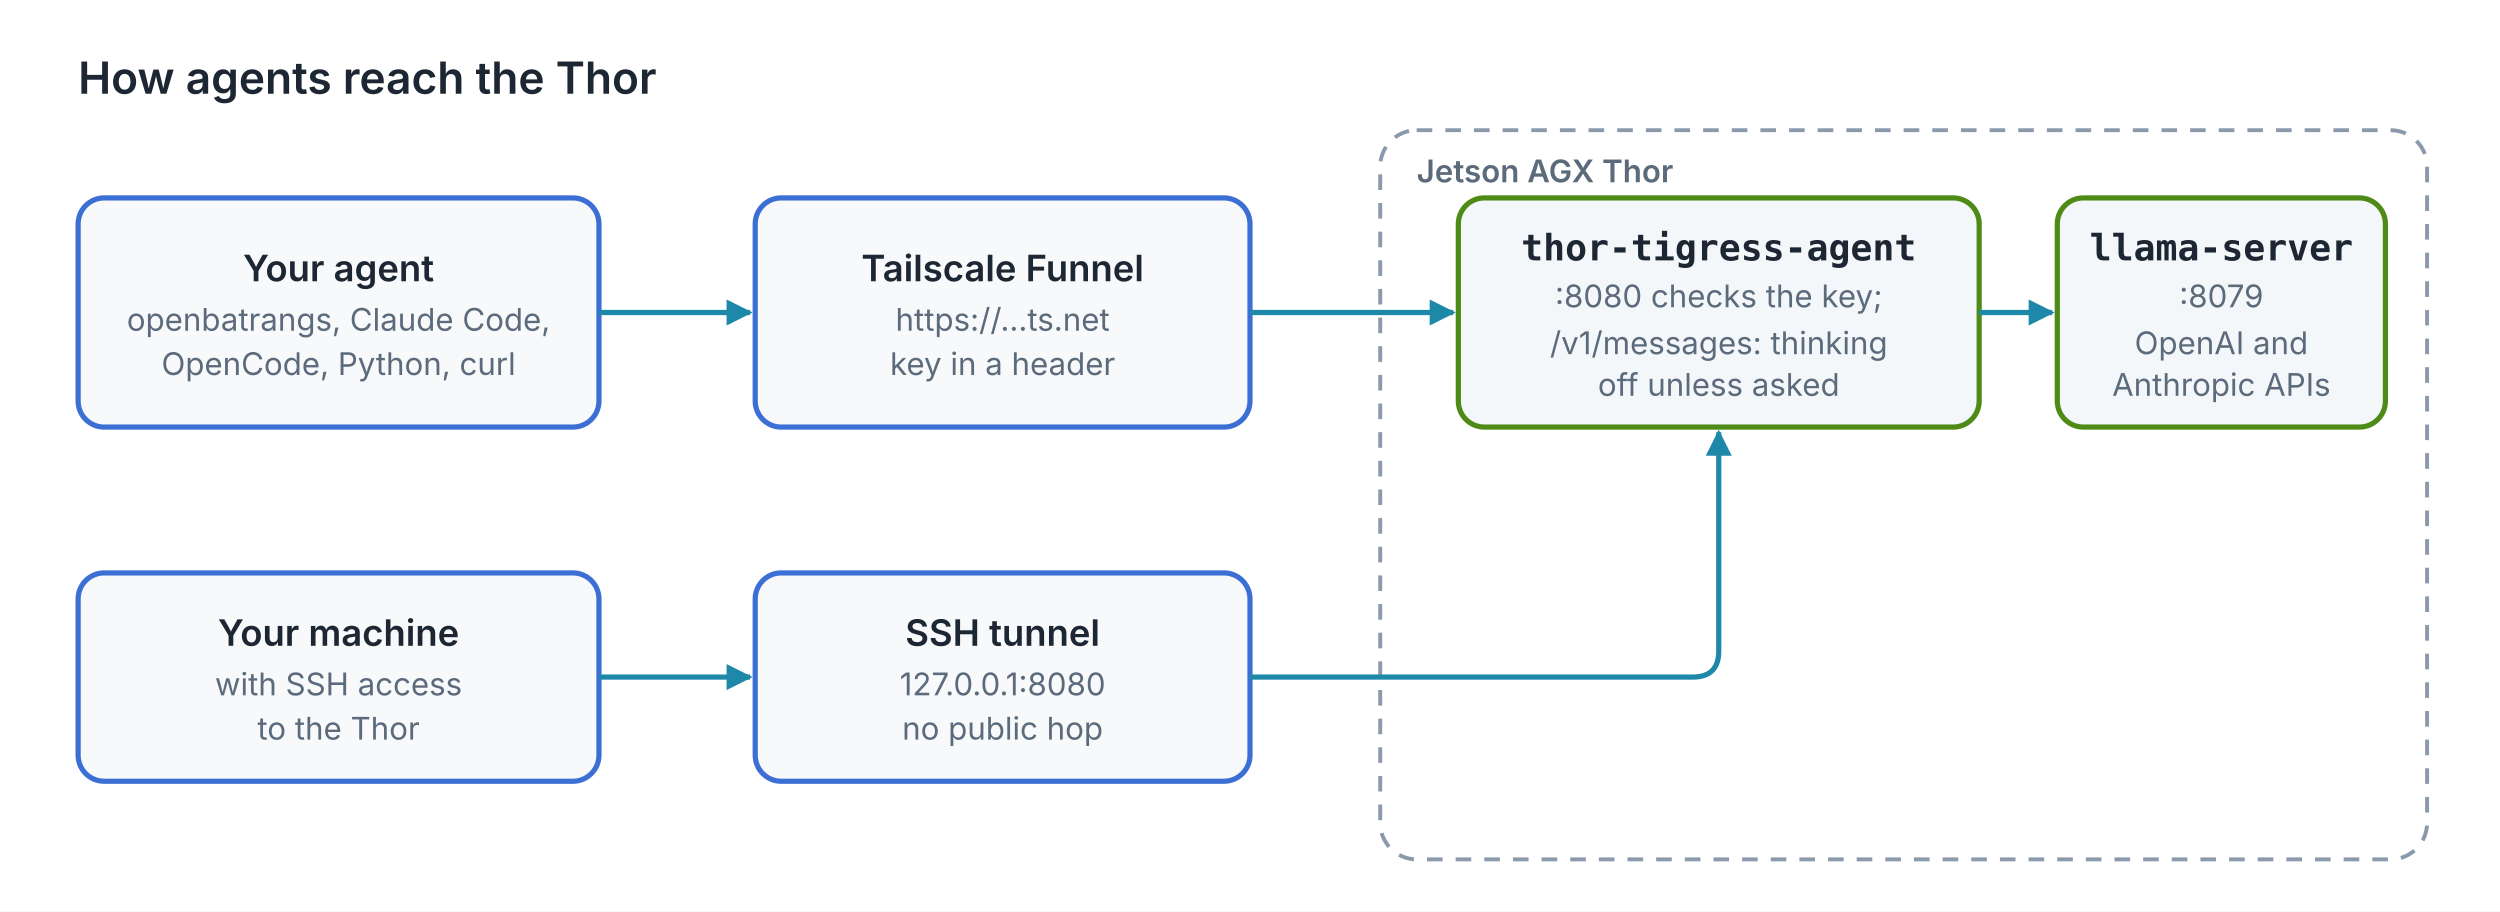
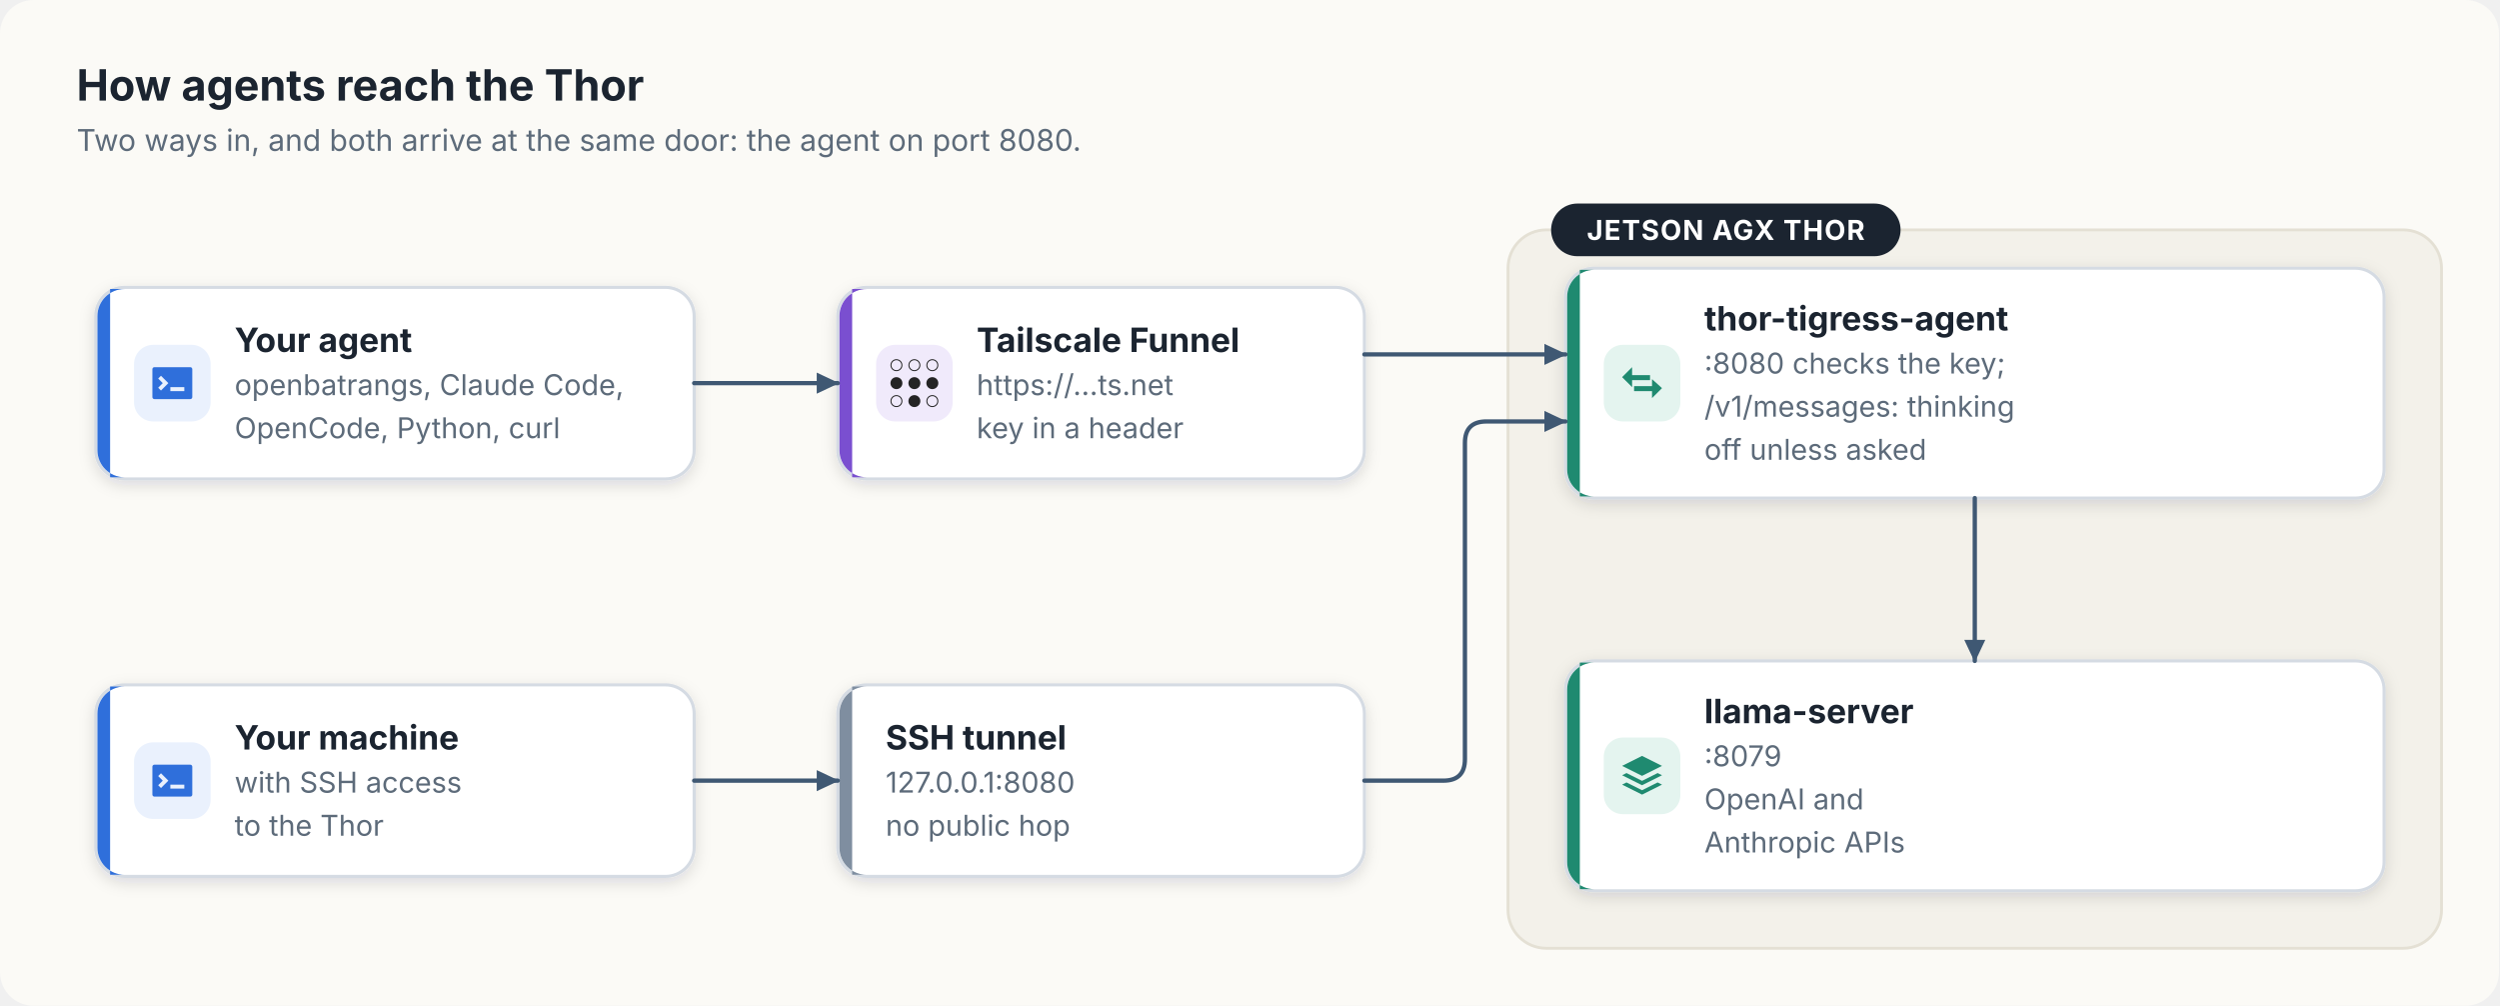
- <svg xmlns="http://www.w3.org/2000/svg" viewBox="0 0 960 350" width="960" height="350" role="img" aria-label="Agents call the .ts.net address through Tailscale Funnel with the key in a header; thor-tigress-agent checks it and passes requests to llama-server. A machine with SSH access reaches the same server through an SSH tunnel on 127.0.0.1:8080.">
+ <svg xmlns="http://www.w3.org/2000/svg" viewBox="0 0 1044 420" width="1044" height="420" role="img" aria-label="Agents call the .ts.net address through Tailscale Funnel with the key in a header; thor-tigress-agent checks it and passes requests to llama-server. A machine with SSH access reaches the same server through an SSH tunnel.">
  <style>
-     text { font-family: Inter, "Segoe UI", Helvetica, Arial, sans-serif; }
-     .title { fill: #1D2733; font-size: 17px; font-weight: 600; }
-     .name { fill: #1D2733; font-size: 14px; font-weight: 600; }
-     .note { fill: #5B6B7C; font-size: 12px; }
-     .label { fill: #1E88A8; font-size: 12px; }
-     .warn { fill: #D9542B; font-size: 12px; }
-     .num { fill: #1D2733; font-size: 12px; font-weight: 600; }
-     .mono { font-family: "JetBrains Mono", Menlo, monospace; }
-     .box { fill: #F4F7FA; stroke-width: 2; }
-     .built { stroke: #4E8A16; }
-     .planned { fill: #F4F7FA; stroke: #B7791F; stroke-width: 2; stroke-dasharray: 7 5; }
-     .outside { fill: #F7F9FB; stroke: #3B6FD4; stroke-width: 2; }
-     .zone { fill: none; stroke: #8A99AB; stroke-width: 1.5; stroke-dasharray: 6 5; }
-     .zonelabel { fill: #5B6B7C; font-size: 12px; font-weight: 600; }
-     .flow { stroke: #1E88A8; stroke-width: 2; fill: none; stroke-linejoin: round; }
-     .deny { stroke: #D9542B; stroke-width: 2; fill: none; stroke-dasharray: 5 4; stroke-linejoin: round; }
+     text { font-family: Inter, "Segoe UI", "Helvetica Neue", Helvetica, Arial, sans-serif; fill: #1B2430; }
+     .title { font-size: 18px; font-weight: 650; }
+     .lede { font-size: 12.5px; fill: #5D6B7A; }
+     .name { font-size: 14px; font-weight: 650; }
+     .sub { font-size: 12px; fill: #5D6B7A; }
+     .note { font-size: 12px; fill: #5D6B7A; }
+     .tab { font-size: 11.5px; font-weight: 650; letter-spacing: 0.04em; fill: #5D6B7A; }
+     .mono { font-family: "JetBrains Mono", "SF Mono", Menlo, Consolas, monospace; font-size: 12px; }
+     .dim { fill: #8794A3; }
+     .strong { font-weight: 700; }
+     .trap { fill: #CF4526; font-weight: 700; }
+     .pill { font-size: 11px; font-weight: 600; }
+     .wire { fill: none; stroke: #3F5873; stroke-width: 1.8; stroke-linecap: round; stroke-linejoin: round; }
+     .wire.danger { stroke: #CF4526; stroke-dasharray: 6 5; }
+     .wire.idle { stroke: #7F8EA0; stroke-dasharray: 2 5; }
  </style>
  <defs>
-     <marker id="arrow" viewBox="0 0 10 10" refX="9" refY="5" markerUnits="userSpaceOnUse" markerWidth="10" markerHeight="10" orient="auto">
-       <path d="M0,0 L10,5 L0,10 Z" fill="#1E88A8" />
+     <filter id="lift" x="-10%" y="-10%" width="120%" height="135%">
+       <feDropShadow dx="0" dy="2" stdDeviation="3" flood-color="#1B2430" flood-opacity="0.13" />
+     </filter>
+     <marker id="head" viewBox="0 0 10 10" refX="8.5" refY="5" markerUnits="userSpaceOnUse" markerWidth="11" markerHeight="11" orient="auto">
+       <path d="M0.5,1 L9,5 L0.5,9 Z" fill="#3F5873" />
    </marker>
-     <marker id="arrow-deny" viewBox="0 0 10 10" refX="9" refY="5" markerUnits="userSpaceOnUse" markerWidth="10" markerHeight="10" orient="auto">
-       <path d="M0,0 L10,5 L0,10 Z" fill="#D9542B" />
+     <marker id="head-danger" viewBox="0 0 10 10" refX="8.5" refY="5" markerUnits="userSpaceOnUse" markerWidth="11" markerHeight="11" orient="auto">
+       <path d="M0.5,1 L9,5 L0.5,9 Z" fill="#CF4526" />
+     </marker>
+     <marker id="head-idle" viewBox="0 0 10 10" refX="8.5" refY="5" markerUnits="userSpaceOnUse" markerWidth="11" markerHeight="11" orient="auto">
+       <path d="M0.5,1 L9,5 L0.5,9 Z" fill="#7F8EA0" />
    </marker>
  </defs>
-   <rect width="960" height="350" fill="#FFFFFF" />
-   <text x="30" y="36" class="title">How agents reach the Thor</text>
-   <rect x="30" y="76" width="200" height="88" rx="10" class="outside" />
-   <text x="130" y="108" class="name" text-anchor="middle">Your agent</text>
-   <text x="130" y="127" class="note" text-anchor="middle">openbatrangs, Claude Code,</text>
-   <text x="130" y="144" class="note" text-anchor="middle">OpenCode, Python, curl</text>
-   <rect x="290" y="76" width="190" height="88" rx="10" class="outside" />
-   <text x="385" y="108" class="name" text-anchor="middle">Tailscale Funnel</text>
-   <text x="385" y="127" class="note" text-anchor="middle">https://…ts.net</text>
-   <text x="385" y="144" class="note" text-anchor="middle">key in a header</text>
-   <path class="flow" d="M230,120 L288,120" marker-end="url(#arrow)" />
-   <rect x="530" y="50" width="402" height="280" rx="14" class="zone" />
-   <text x="544" y="70" class="zonelabel">Jetson AGX Thor</text>
-   <rect x="560" y="76" width="200" height="88" rx="10" class="box built" />
-   <text x="660" y="100" class="name mono" text-anchor="middle">thor-tigress-agent</text>
-   <text x="660" y="118" class="note" text-anchor="middle">:8080 checks the key;</text>
-   <text x="660" y="136" class="note" text-anchor="middle">/v1/messages: thinking</text>
-   <text x="660" y="152" class="note" text-anchor="middle">off unless asked</text>
-   <path class="flow" d="M480,120 L558,120" marker-end="url(#arrow)" />
-   <rect x="790" y="76" width="126" height="88" rx="10" class="box built" />
-   <text x="853" y="100" class="name mono" text-anchor="middle">llama-server</text>
-   <text x="853" y="118" class="note" text-anchor="middle">:8079</text>
-   <text x="853" y="136" class="note" text-anchor="middle">OpenAI and</text>
-   <text x="853" y="152" class="note" text-anchor="middle">Anthropic APIs</text>
-   <path class="flow" d="M760,120 L788,120" marker-end="url(#arrow)" />
-   <rect x="30" y="220" width="200" height="80" rx="10" class="outside" />
-   <text x="130" y="248" class="name" text-anchor="middle">Your machine</text>
-   <text x="130" y="267" class="note" text-anchor="middle">with SSH access</text>
-   <text x="130" y="284" class="note" text-anchor="middle">to the Thor</text>
-   <rect x="290" y="220" width="190" height="80" rx="10" class="outside" />
-   <text x="385" y="248" class="name" text-anchor="middle">SSH tunnel</text>
-   <text x="385" y="267" class="note" text-anchor="middle">127.0.0.1:8080</text>
-   <text x="385" y="284" class="note" text-anchor="middle">no public hop</text>
-   <path class="flow" d="M230,260 L288,260" marker-end="url(#arrow)" />
-   <path class="flow" d="M480,260 L650.0,260.0 Q660,260 660.0,250.0 L660,166" marker-end="url(#arrow)" />
+   <rect width="1044" height="420" rx="14" fill="#FBFAF6" />
+   <text x="32.0" y="42.0" class="title" text-anchor="start" xml:space="preserve">How agents reach the Thor</text>
+   <text x="32.0" y="63.0" class="lede" text-anchor="start" xml:space="preserve">Two ways in, and both arrive at the same door: the agent on port 8080.</text>
+   <rect x="40" y="120" width="250" height="80" rx="12" fill="#FFFFFF" stroke="#D5DBE3" stroke-width="1.3" filter="url(#lift)" />
+   <path d="M52,120.7 H46 V199.3 H52 A11.3,11.3 0 0 1 40.7,188 V132 A11.3,11.3 0 0 1 52,120.7 Z" fill="#2F6FDB" />
+   <rect x="56" y="144.0" width="32" height="32" rx="8" fill="#EAF1FD" />
+   <g transform="translate(62.0,150.0) scale(0.8333)">
+     <path d="M3 4h18a1 1 0 0 1 1 1v14a1 1 0 0 1-1 1H3a1 1 0 0 1-1-1V5a1 1 0 0 1 1-1zm3.3 4.3-1.4 1.4L7.2 12l-2.3 2.3 1.4 1.4L10 12zM11 14v2h7v-2z" fill="#2F6FDB" fill-rule="evenodd" />
+   </g>
+   <text x="98.0" y="147.0" class="name" text-anchor="start" xml:space="preserve">Your agent</text>
+   <text x="98.0" y="165.0" class="sub" text-anchor="start" xml:space="preserve">openbatrangs, Claude Code,</text>
+   <text x="98.0" y="183.0" class="sub" text-anchor="start" xml:space="preserve">OpenCode, Python, curl</text>
+   <rect x="350" y="120" width="220" height="80" rx="12" fill="#FFFFFF" stroke="#D5DBE3" stroke-width="1.3" filter="url(#lift)" />
+   <path d="M362,120.7 H356 V199.3 H362 A11.3,11.3 0 0 1 350.7,188 V132 A11.3,11.3 0 0 1 362,120.7 Z" fill="#7A4FD0" />
+   <rect x="366" y="144.0" width="32" height="32" rx="8" fill="#F0EAFB" />
+   <g transform="translate(372.0,150.0) scale(0.8333)">
+     <path d="M24 12a3 3 0 1 1-6 0 3 3 0 0 1 6 0zm-9 9a3 3 0 1 1-6 0 3 3 0 0 1 6 0zm0-9a3 3 0 1 1-6 0 3 3 0 0 1 6 0zm6-6a3 3 0 1 1 0-6 3 3 0 0 1 0 6zm0-.5a2.5 2.5 0 1 0 0-5 2.5 2.5 0 0 0 0 5zM3 24a3 3 0 1 1 0-6 3 3 0 0 1 0 6zm0-.5a2.5 2.5 0 1 0 0-5 2.5 2.5 0 0 0 0 5zm18 .5a3 3 0 1 1 0-6 3 3 0 0 1 0 6zm0-.5a2.5 2.5 0 1 0 0-5 2.5 2.5 0 0 0 0 5zM6 12a3 3 0 1 1-6 0 3 3 0 0 1 6 0zm9-9a3 3 0 1 1-6 0 3 3 0 0 1 6 0zm-3 2.5a2.5 2.5 0 1 0 0-5 2.5 2.5 0 0 0 0 5zM6 3a3 3 0 1 1-6 0 3 3 0 0 1 6 0zM3 5.5a2.5 2.5 0 1 0 0-5 2.5 2.5 0 0 0 0 5z" fill="#242424" fill-rule="evenodd" />
+   </g>
+   <text x="408.0" y="147.0" class="name" text-anchor="start" xml:space="preserve">Tailscale Funnel</text>
+   <text x="408.0" y="165.0" class="sub" text-anchor="start" xml:space="preserve">https://…ts.net</text>
+   <text x="408.0" y="183.0" class="sub" text-anchor="start" xml:space="preserve">key in a header</text>
+   <rect x="630" y="96" width="390" height="300" rx="16" fill="#F3F1EA" stroke="#E4E0D4" stroke-width="1.2" />
+   <rect x="648" y="85" width="146.0" height="22" rx="11" fill="#1B2430" />
+   <text x="721.0" y="100.2" class="tab" text-anchor="middle" style="fill:#FFFFFF" xml:space="preserve">JETSON AGX THOR</text>
+   <rect x="654" y="112" width="342" height="96" rx="12" fill="#FFFFFF" stroke="#D5DBE3" stroke-width="1.3" filter="url(#lift)" />
+   <path d="M666,112.7 H660 V207.3 H666 A11.3,11.3 0 0 1 654.7,196 V124 A11.3,11.3 0 0 1 666,112.7 Z" fill="#1F8A70" />
+   <rect x="670" y="144.0" width="32" height="32" rx="8" fill="#E4F4EF" />
+   <g transform="translate(676.0,150.0) scale(0.8333)">
+     <path d="M7 4 2 9l5 5v-3.5h9V8H7zm10 6v3.5H8V16h9v3.5l5-5z" fill="#1F8A70" fill-rule="evenodd" />
+   </g>
+   <text x="712.0" y="138.0" class="name" text-anchor="start" xml:space="preserve">thor-tigress-agent</text>
+   <text x="712.0" y="156.0" class="sub" text-anchor="start" xml:space="preserve">:8080 checks the key;</text>
+   <text x="712.0" y="174.0" class="sub" text-anchor="start" xml:space="preserve">/v1/messages: thinking</text>
+   <text x="712.0" y="192.0" class="sub" text-anchor="start" xml:space="preserve">off unless asked</text>
+   <rect x="654" y="276" width="342" height="96" rx="12" fill="#FFFFFF" stroke="#D5DBE3" stroke-width="1.3" filter="url(#lift)" />
+   <path d="M666,276.7 H660 V371.3 H666 A11.3,11.3 0 0 1 654.7,360 V288 A11.3,11.3 0 0 1 666,276.7 Z" fill="#1F8A70" />
+   <rect x="670" y="308.0" width="32" height="32" rx="8" fill="#E4F4EF" />
+   <g transform="translate(676.0,314.0) scale(0.8333)">
+     <path d="M12 2 2 7l10 5 10-5zm-7.8 8.6L2 11.7l10 5 10-5-2.2-1.1L12 14.5zm0 4.7L2 16.4l10 5 10-5-2.2-1.1L12 19.2z" fill="#1F8A70" fill-rule="evenodd" />
+   </g>
+   <text x="712.0" y="302.0" class="name" text-anchor="start" xml:space="preserve">llama-server</text>
+   <text x="712.0" y="320.0" class="sub" text-anchor="start" xml:space="preserve">:8079</text>
+   <text x="712.0" y="338.0" class="sub" text-anchor="start" xml:space="preserve">OpenAI and</text>
+   <text x="712.0" y="356.0" class="sub" text-anchor="start" xml:space="preserve">Anthropic APIs</text>
+   <rect x="40" y="286" width="250" height="80" rx="12" fill="#FFFFFF" stroke="#D5DBE3" stroke-width="1.3" filter="url(#lift)" />
+   <path d="M52,286.7 H46 V365.3 H52 A11.3,11.3 0 0 1 40.7,354 V298 A11.3,11.3 0 0 1 52,286.7 Z" fill="#2F6FDB" />
+   <rect x="56" y="310.0" width="32" height="32" rx="8" fill="#EAF1FD" />
+   <g transform="translate(62.0,316.0) scale(0.8333)">
+     <path d="M3 4h18a1 1 0 0 1 1 1v14a1 1 0 0 1-1 1H3a1 1 0 0 1-1-1V5a1 1 0 0 1 1-1zm3.3 4.3-1.4 1.4L7.2 12l-2.3 2.3 1.4 1.4L10 12zM11 14v2h7v-2z" fill="#2F6FDB" fill-rule="evenodd" />
+   </g>
+   <text x="98.0" y="313.0" class="name" text-anchor="start" xml:space="preserve">Your machine</text>
+   <text x="98.0" y="331.0" class="sub" text-anchor="start" xml:space="preserve">with SSH access</text>
+   <text x="98.0" y="349.0" class="sub" text-anchor="start" xml:space="preserve">to the Thor</text>
+   <rect x="350" y="286" width="220" height="80" rx="12" fill="#FFFFFF" stroke="#D5DBE3" stroke-width="1.3" filter="url(#lift)" />
+   <path d="M362,286.7 H356 V365.3 H362 A11.3,11.3 0 0 1 350.7,354 V298 A11.3,11.3 0 0 1 362,286.7 Z" fill="#7F8EA0" />
+   <text x="370.0" y="313.0" class="name" text-anchor="start" xml:space="preserve">SSH tunnel</text>
+   <text x="370.0" y="331.0" class="sub" text-anchor="start" xml:space="preserve">127.0.0.1:8080</text>
+   <text x="370.0" y="349.0" class="sub" text-anchor="start" xml:space="preserve">no public hop</text>
+   <path class="wire" d="M290,160 L350,160" marker-end="url(#head)" />
+   <path class="wire" d="M570,148 L654,148" marker-end="url(#head)" />
+   <path class="wire" d="M290,326 L350,326" marker-end="url(#head)" />
+   <path class="wire" d="M570,326 L603,326 Q612,326 612,317 L612,185 Q612,176 621,176 L654,176" marker-end="url(#head)" />
+   <path class="wire" d="M825,208 L825,276" marker-end="url(#head)" />
</svg>
